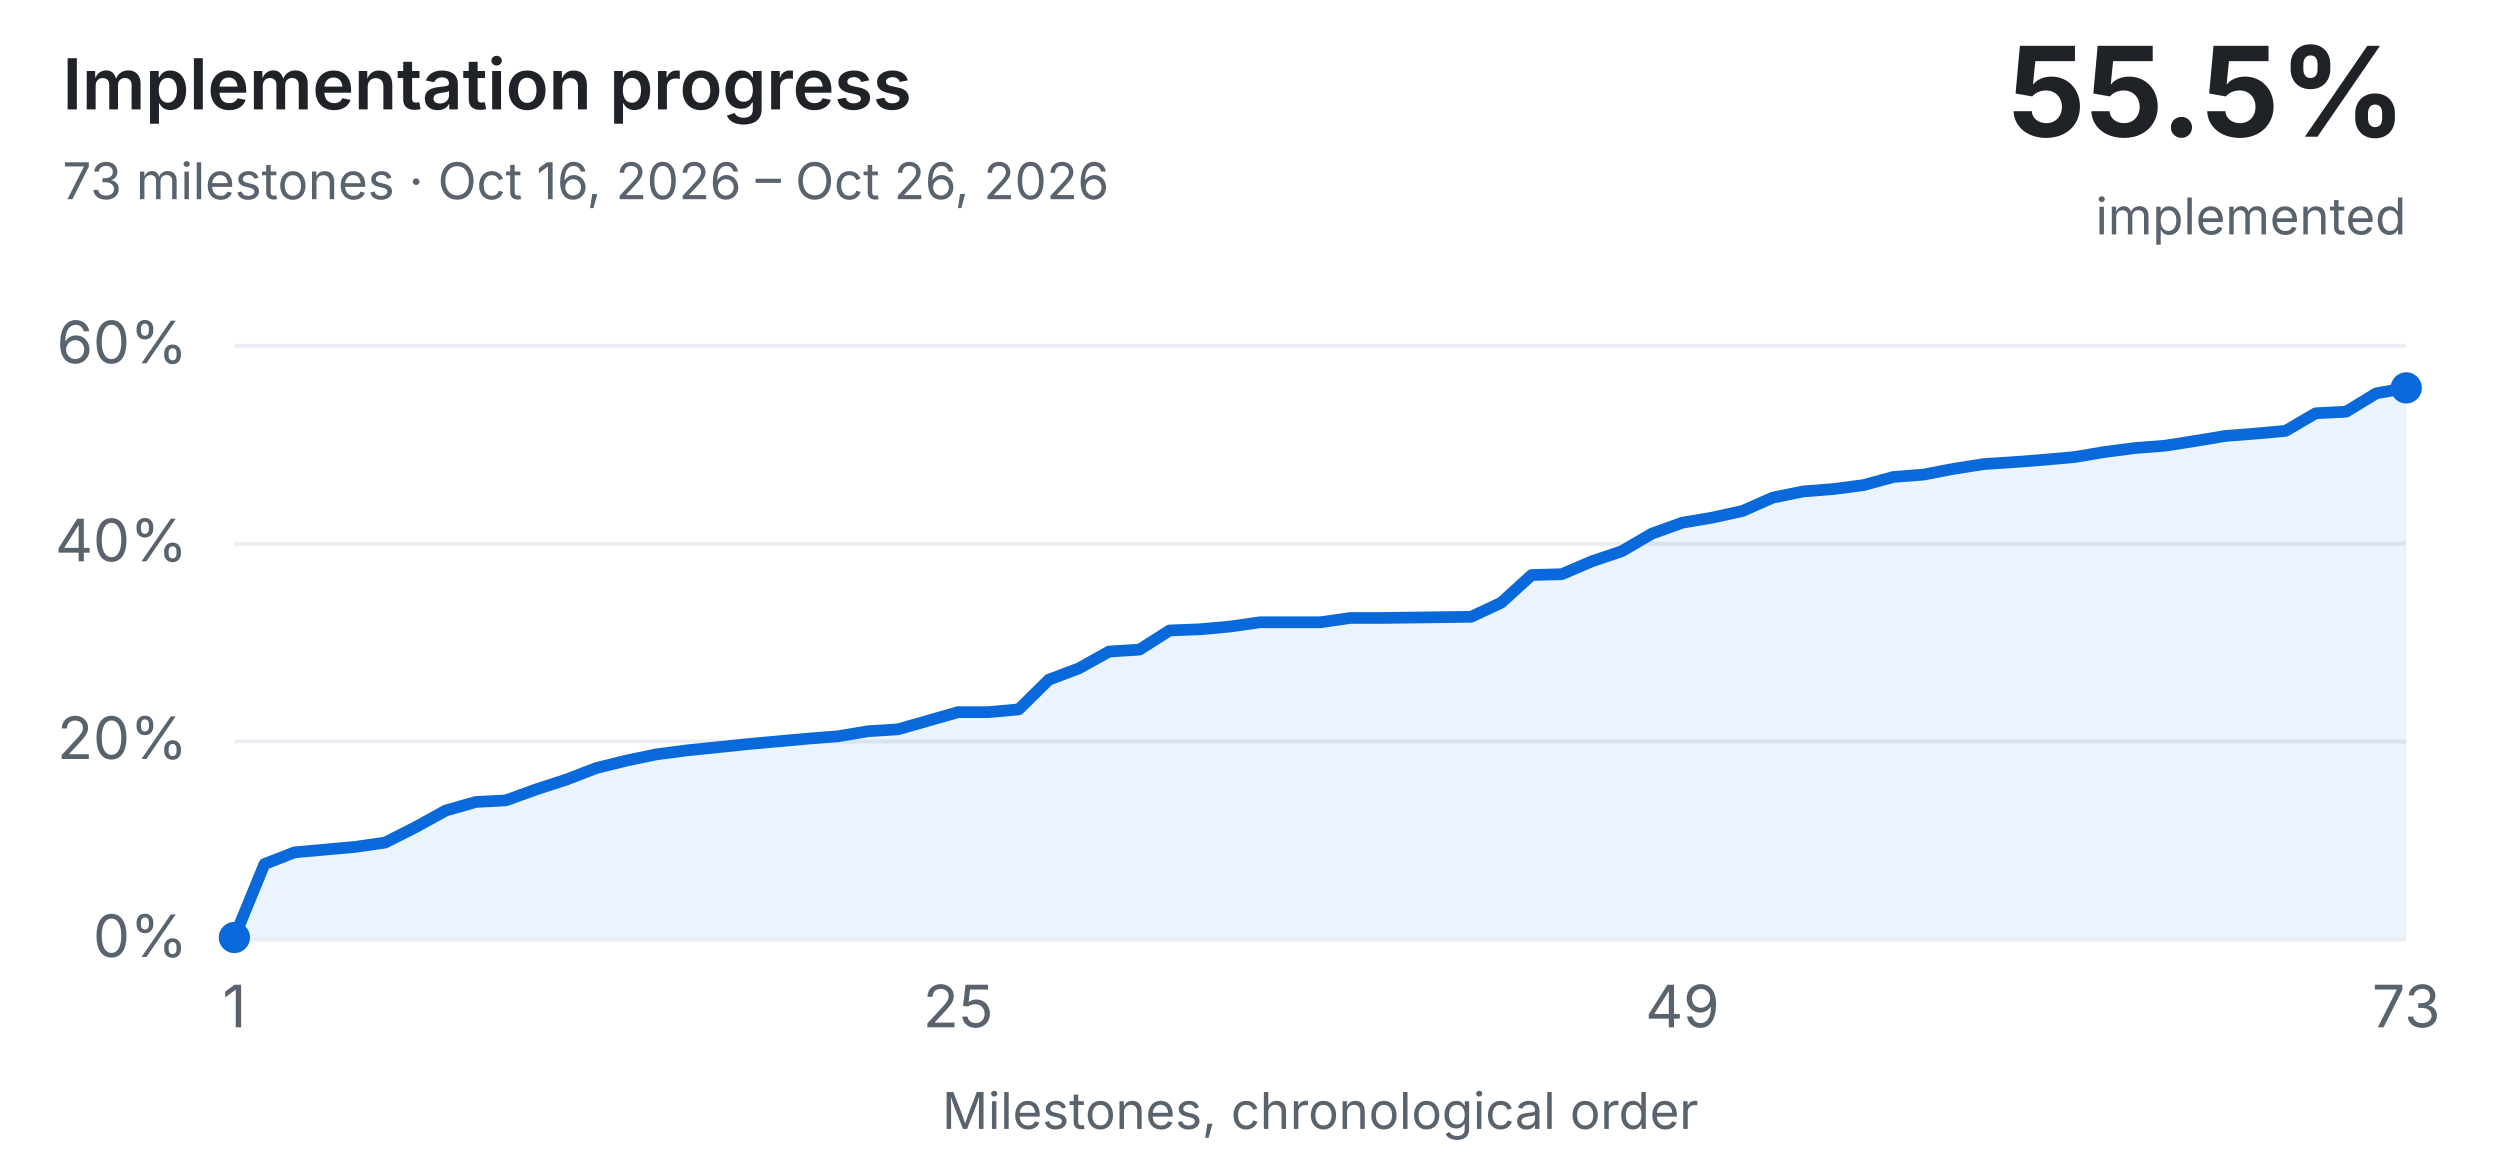
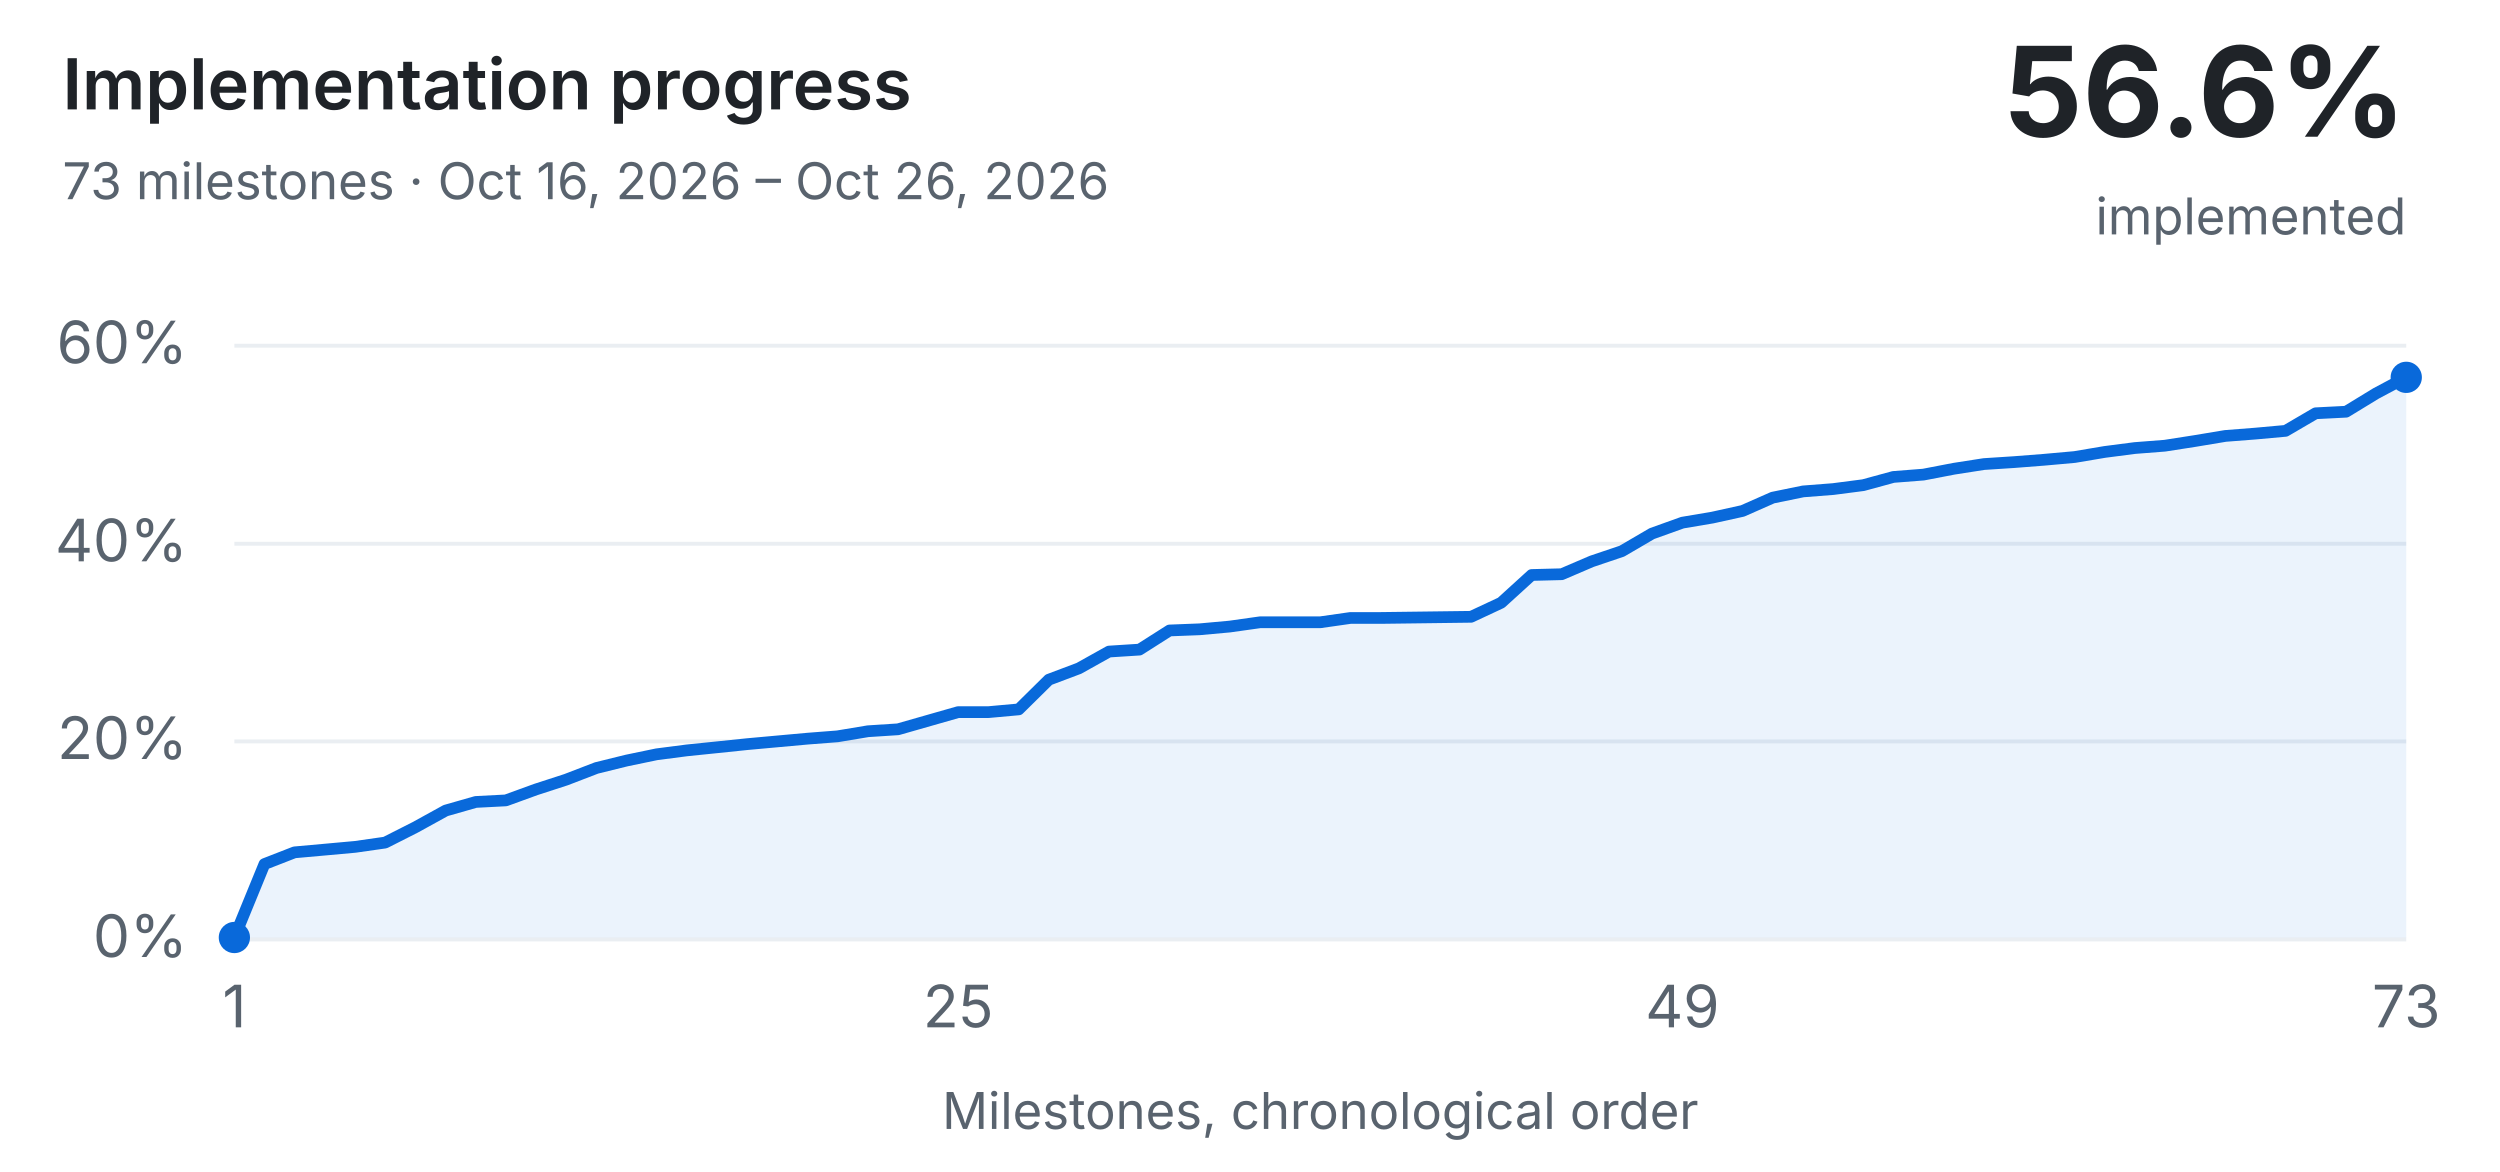
<svg xmlns="http://www.w3.org/2000/svg" width="640" height="300" viewBox="0 0 640 300" role="img" aria-labelledby="history-title history-description">
  <style>text{font:13px system-ui,-apple-system,Segoe UI,sans-serif;fill:#1f2328}.dim{fill:#59636e}.bg{fill:#eaeef2}.done{fill:#1a7f37}.part{fill:#d4a72c}.unchecked{fill:#0969da}@media (prefers-color-scheme:dark){text{fill:#e6edf3}.dim{fill:#9198a1}.bg{fill:#30363d}.done{fill:#3fb950}}</style>
  <style>
  .history-heading{font-size:18px;font-weight:600}
  .history-value{font-size:32px;font-weight:650}
  .history-axis{font-size:15px}
  .history-line{fill:none;stroke:#0969da;stroke-width:3;stroke-linecap:round;stroke-linejoin:round}
  .history-point,.history-area{fill:#0969da}
  .history-area{fill-opacity:.08}
  @media (prefers-color-scheme:dark){.history-line{stroke:#58a6ff}.history-point,.history-area{fill:#58a6ff}}
</style>
  <text class="history-heading" x="16" y="28">Implementation progress</text>
  <text class="dim" x="16" y="51">73 milestones · Oct 16, 2026 – Oct 26, 2026</text>
-   <text class="history-value" x="616" y="35" text-anchor="end">55.5%</text>
+   <text class="history-value" x="616" y="35" text-anchor="end">56.6%</text>
  <text class="dim" x="616" y="60" text-anchor="end">implemented</text>
  <rect class="bg" x="60" y="240.0" width="556" height="1" />
  <text class="dim history-axis" x="48" y="245.0" text-anchor="end">0%</text>
  <rect class="bg" x="60" y="189.3" width="556" height="1" />
  <text class="dim history-axis" x="48" y="194.3" text-anchor="end">20%</text>
  <rect class="bg" x="60" y="138.7" width="556" height="1" />
  <text class="dim history-axis" x="48" y="143.7" text-anchor="end">40%</text>
  <rect class="bg" x="60" y="88.0" width="556" height="1" />
  <text class="dim history-axis" x="48" y="93.0" text-anchor="end">60%</text>
-   <polygon class="history-area" points="60.0,240 60.0,240.0 67.7,221.2 75.4,218.2 83.2,217.5 90.9,216.8 98.6,215.7 106.3,211.8 114.1,207.5 121.8,205.3 129.5,204.9 137.2,202.1 144.9,199.6 152.7,196.6 160.4,194.7 168.1,193.1 175.8,192.1 183.6,191.3 191.3,190.5 199.0,189.8 206.7,189.1 214.4,188.5 222.2,187.2 229.9,186.7 237.6,184.5 245.3,182.3 253.1,182.3 260.8,181.6 268.5,174.0 276.2,171.1 283.9,166.8 291.7,166.3 299.4,161.4 307.1,161.1 314.8,160.4 322.6,159.3 330.3,159.3 338.0,159.3 345.7,158.2 353.4,158.2 361.2,158.1 368.9,158.0 376.6,157.9 384.3,154.3 392.1,147.2 399.8,147.0 407.5,143.7 415.2,141.1 422.9,136.6 430.7,133.8 438.4,132.5 446.1,130.8 453.8,127.4 461.6,125.8 469.3,125.2 477.0,124.2 484.7,122.1 492.4,121.5 500.2,120.0 507.9,118.8 515.6,118.3 523.3,117.7 531.1,117.0 538.8,115.7 546.5,114.7 554.2,114.1 561.9,112.9 569.7,111.6 577.4,111.0 585.1,110.3 592.8,105.8 600.6,105.4 608.3,100.7 616.0,99.3 616.0,240" />
-   <polyline class="history-line" points="60.0,240.0 67.7,221.2 75.4,218.2 83.2,217.5 90.9,216.8 98.6,215.7 106.3,211.8 114.1,207.5 121.8,205.3 129.5,204.9 137.2,202.1 144.9,199.6 152.7,196.6 160.4,194.7 168.1,193.1 175.8,192.1 183.6,191.3 191.3,190.5 199.0,189.8 206.7,189.1 214.4,188.5 222.2,187.2 229.9,186.7 237.6,184.5 245.3,182.3 253.1,182.3 260.8,181.6 268.5,174.0 276.2,171.1 283.9,166.8 291.7,166.3 299.4,161.4 307.1,161.1 314.8,160.4 322.6,159.3 330.3,159.3 338.0,159.3 345.7,158.2 353.4,158.2 361.2,158.1 368.9,158.0 376.6,157.9 384.3,154.3 392.1,147.2 399.8,147.0 407.5,143.7 415.2,141.1 422.9,136.6 430.7,133.8 438.4,132.5 446.1,130.8 453.8,127.4 461.6,125.8 469.3,125.2 477.0,124.2 484.7,122.1 492.4,121.5 500.2,120.0 507.9,118.8 515.6,118.3 523.3,117.7 531.1,117.0 538.8,115.7 546.5,114.7 554.2,114.1 561.9,112.9 569.7,111.6 577.4,111.0 585.1,110.3 592.8,105.8 600.6,105.4 608.3,100.7 616.0,99.3" />
+   <polygon class="history-area" points="60.0,240 60.0,240.0 67.7,221.2 75.4,218.2 83.2,217.5 90.9,216.8 98.6,215.7 106.3,211.8 114.1,207.5 121.8,205.3 129.5,204.9 137.2,202.1 144.9,199.6 152.7,196.6 160.4,194.7 168.1,193.1 175.8,192.1 183.6,191.3 191.3,190.5 199.0,189.8 206.7,189.1 214.4,188.5 222.2,187.2 229.9,186.7 237.6,184.5 245.3,182.3 253.1,182.3 260.8,181.6 268.5,174.0 276.2,171.1 283.9,166.8 291.7,166.3 299.4,161.4 307.1,161.1 314.8,160.4 322.6,159.3 330.3,159.3 338.0,159.3 345.7,158.2 353.4,158.2 361.2,158.1 368.9,158.0 376.6,157.9 384.3,154.3 392.1,147.2 399.8,147.0 407.5,143.7 415.2,141.1 422.9,136.6 430.7,133.8 438.4,132.5 446.1,130.8 453.8,127.4 461.6,125.8 469.3,125.2 477.0,124.2 484.7,122.1 492.4,121.5 500.2,120.0 507.9,118.8 515.6,118.3 523.3,117.7 531.1,117.0 538.8,115.7 546.5,114.7 554.2,114.1 561.9,112.9 569.7,111.6 577.4,111.0 585.1,110.3 592.8,105.8 600.6,105.4 608.3,100.7 616.0,96.6 616.0,240" />
+   <polyline class="history-line" points="60.0,240.0 67.7,221.2 75.4,218.2 83.2,217.5 90.9,216.8 98.6,215.7 106.3,211.8 114.1,207.5 121.8,205.3 129.5,204.9 137.2,202.1 144.9,199.6 152.7,196.6 160.4,194.7 168.1,193.1 175.8,192.1 183.6,191.3 191.3,190.5 199.0,189.8 206.7,189.1 214.4,188.5 222.2,187.2 229.9,186.7 237.6,184.5 245.3,182.3 253.1,182.3 260.8,181.6 268.5,174.0 276.2,171.1 283.9,166.8 291.7,166.3 299.4,161.4 307.1,161.1 314.8,160.4 322.6,159.3 330.3,159.3 338.0,159.3 345.7,158.2 353.4,158.2 361.2,158.1 368.9,158.0 376.6,157.9 384.3,154.3 392.1,147.2 399.8,147.0 407.5,143.7 415.2,141.1 422.9,136.6 430.7,133.8 438.4,132.5 446.1,130.8 453.8,127.4 461.6,125.8 469.3,125.2 477.0,124.2 484.7,122.1 492.4,121.5 500.2,120.0 507.9,118.8 515.6,118.3 523.3,117.7 531.1,117.0 538.8,115.7 546.5,114.7 554.2,114.1 561.9,112.9 569.7,111.6 577.4,111.0 585.1,110.3 592.8,105.8 600.6,105.4 608.3,100.7 616.0,96.6" />
  <circle class="history-point" cx="60.0" cy="240.0" r="4" />
  <circle fill="transparent" cx="67.7" cy="221.2" r="3" />
  <circle fill="transparent" cx="75.4" cy="218.2" r="3" />
  <circle fill="transparent" cx="83.2" cy="217.5" r="3" />
  <circle fill="transparent" cx="90.9" cy="216.8" r="3" />
  <circle fill="transparent" cx="98.6" cy="215.7" r="3" />
  <circle fill="transparent" cx="106.3" cy="211.8" r="3" />
  <circle fill="transparent" cx="114.1" cy="207.5" r="3" />
  <circle fill="transparent" cx="121.8" cy="205.3" r="3" />
  <circle fill="transparent" cx="129.5" cy="204.9" r="3" />
  <circle fill="transparent" cx="137.2" cy="202.1" r="3" />
  <circle fill="transparent" cx="144.9" cy="199.6" r="3" />
  <circle fill="transparent" cx="152.7" cy="196.6" r="3" />
  <circle fill="transparent" cx="160.4" cy="194.7" r="3" />
  <circle fill="transparent" cx="168.1" cy="193.1" r="3" />
  <circle fill="transparent" cx="175.8" cy="192.1" r="3" />
  <circle fill="transparent" cx="183.6" cy="191.3" r="3" />
  <circle fill="transparent" cx="191.3" cy="190.5" r="3" />
  <circle fill="transparent" cx="199.0" cy="189.8" r="3" />
  <circle fill="transparent" cx="206.7" cy="189.1" r="3" />
  <circle fill="transparent" cx="214.4" cy="188.5" r="3" />
  <circle fill="transparent" cx="222.2" cy="187.2" r="3" />
  <circle fill="transparent" cx="229.9" cy="186.7" r="3" />
  <circle fill="transparent" cx="237.6" cy="184.5" r="3" />
  <circle fill="transparent" cx="245.3" cy="182.3" r="3" />
  <circle fill="transparent" cx="253.1" cy="182.3" r="3" />
  <circle fill="transparent" cx="260.8" cy="181.6" r="3" />
  <circle fill="transparent" cx="268.5" cy="174.0" r="3" />
  <circle fill="transparent" cx="276.2" cy="171.1" r="3" />
  <circle fill="transparent" cx="283.9" cy="166.8" r="3" />
  <circle fill="transparent" cx="291.7" cy="166.3" r="3" />
  <circle fill="transparent" cx="299.4" cy="161.4" r="3" />
  <circle fill="transparent" cx="307.1" cy="161.1" r="3" />
  <circle fill="transparent" cx="314.8" cy="160.4" r="3" />
  <circle fill="transparent" cx="322.6" cy="159.3" r="3" />
  <circle fill="transparent" cx="330.3" cy="159.3" r="3" />
  <circle fill="transparent" cx="338.0" cy="159.3" r="3" />
  <circle fill="transparent" cx="345.7" cy="158.2" r="3" />
  <circle fill="transparent" cx="353.4" cy="158.2" r="3" />
  <circle fill="transparent" cx="361.2" cy="158.1" r="3" />
  <circle fill="transparent" cx="368.9" cy="158.0" r="3" />
  <circle fill="transparent" cx="376.6" cy="157.9" r="3" />
  <circle fill="transparent" cx="384.3" cy="154.3" r="3" />
  <circle fill="transparent" cx="392.1" cy="147.2" r="3" />
  <circle fill="transparent" cx="399.8" cy="147.0" r="3" />
  <circle fill="transparent" cx="407.5" cy="143.7" r="3" />
  <circle fill="transparent" cx="415.2" cy="141.1" r="3" />
  <circle fill="transparent" cx="422.9" cy="136.6" r="3" />
  <circle fill="transparent" cx="430.7" cy="133.8" r="3" />
  <circle fill="transparent" cx="438.4" cy="132.5" r="3" />
  <circle fill="transparent" cx="446.1" cy="130.8" r="3" />
  <circle fill="transparent" cx="453.8" cy="127.4" r="3" />
  <circle fill="transparent" cx="461.6" cy="125.8" r="3" />
  <circle fill="transparent" cx="469.3" cy="125.2" r="3" />
  <circle fill="transparent" cx="477.0" cy="124.2" r="3" />
  <circle fill="transparent" cx="484.7" cy="122.1" r="3" />
  <circle fill="transparent" cx="492.4" cy="121.5" r="3" />
  <circle fill="transparent" cx="500.2" cy="120.0" r="3" />
  <circle fill="transparent" cx="507.9" cy="118.8" r="3" />
  <circle fill="transparent" cx="515.6" cy="118.3" r="3" />
  <circle fill="transparent" cx="523.3" cy="117.7" r="3" />
  <circle fill="transparent" cx="531.1" cy="117.0" r="3" />
  <circle fill="transparent" cx="538.8" cy="115.7" r="3" />
  <circle fill="transparent" cx="546.5" cy="114.7" r="3" />
  <circle fill="transparent" cx="554.2" cy="114.1" r="3" />
  <circle fill="transparent" cx="561.9" cy="112.9" r="3" />
  <circle fill="transparent" cx="569.7" cy="111.6" r="3" />
  <circle fill="transparent" cx="577.4" cy="111.0" r="3" />
  <circle fill="transparent" cx="585.1" cy="110.3" r="3" />
  <circle fill="transparent" cx="592.8" cy="105.8" r="3" />
  <circle fill="transparent" cx="600.6" cy="105.4" r="3" />
  <circle fill="transparent" cx="608.3" cy="100.7" r="3" />
-   <circle class="history-point" cx="616.0" cy="99.3" r="4" />
+   <circle class="history-point" cx="616.0" cy="96.6" r="4" />
  <text class="dim history-axis" x="60.0" y="263" text-anchor="middle">1</text>
  <text class="dim history-axis" x="245.3" y="263" text-anchor="middle">25</text>
  <text class="dim history-axis" x="430.7" y="263" text-anchor="middle">49</text>
  <text class="dim history-axis" x="616.0" y="263" text-anchor="middle">73</text>
  <text class="dim" x="338" y="289" text-anchor="middle">Milestones, chronological order</text>
</svg>
